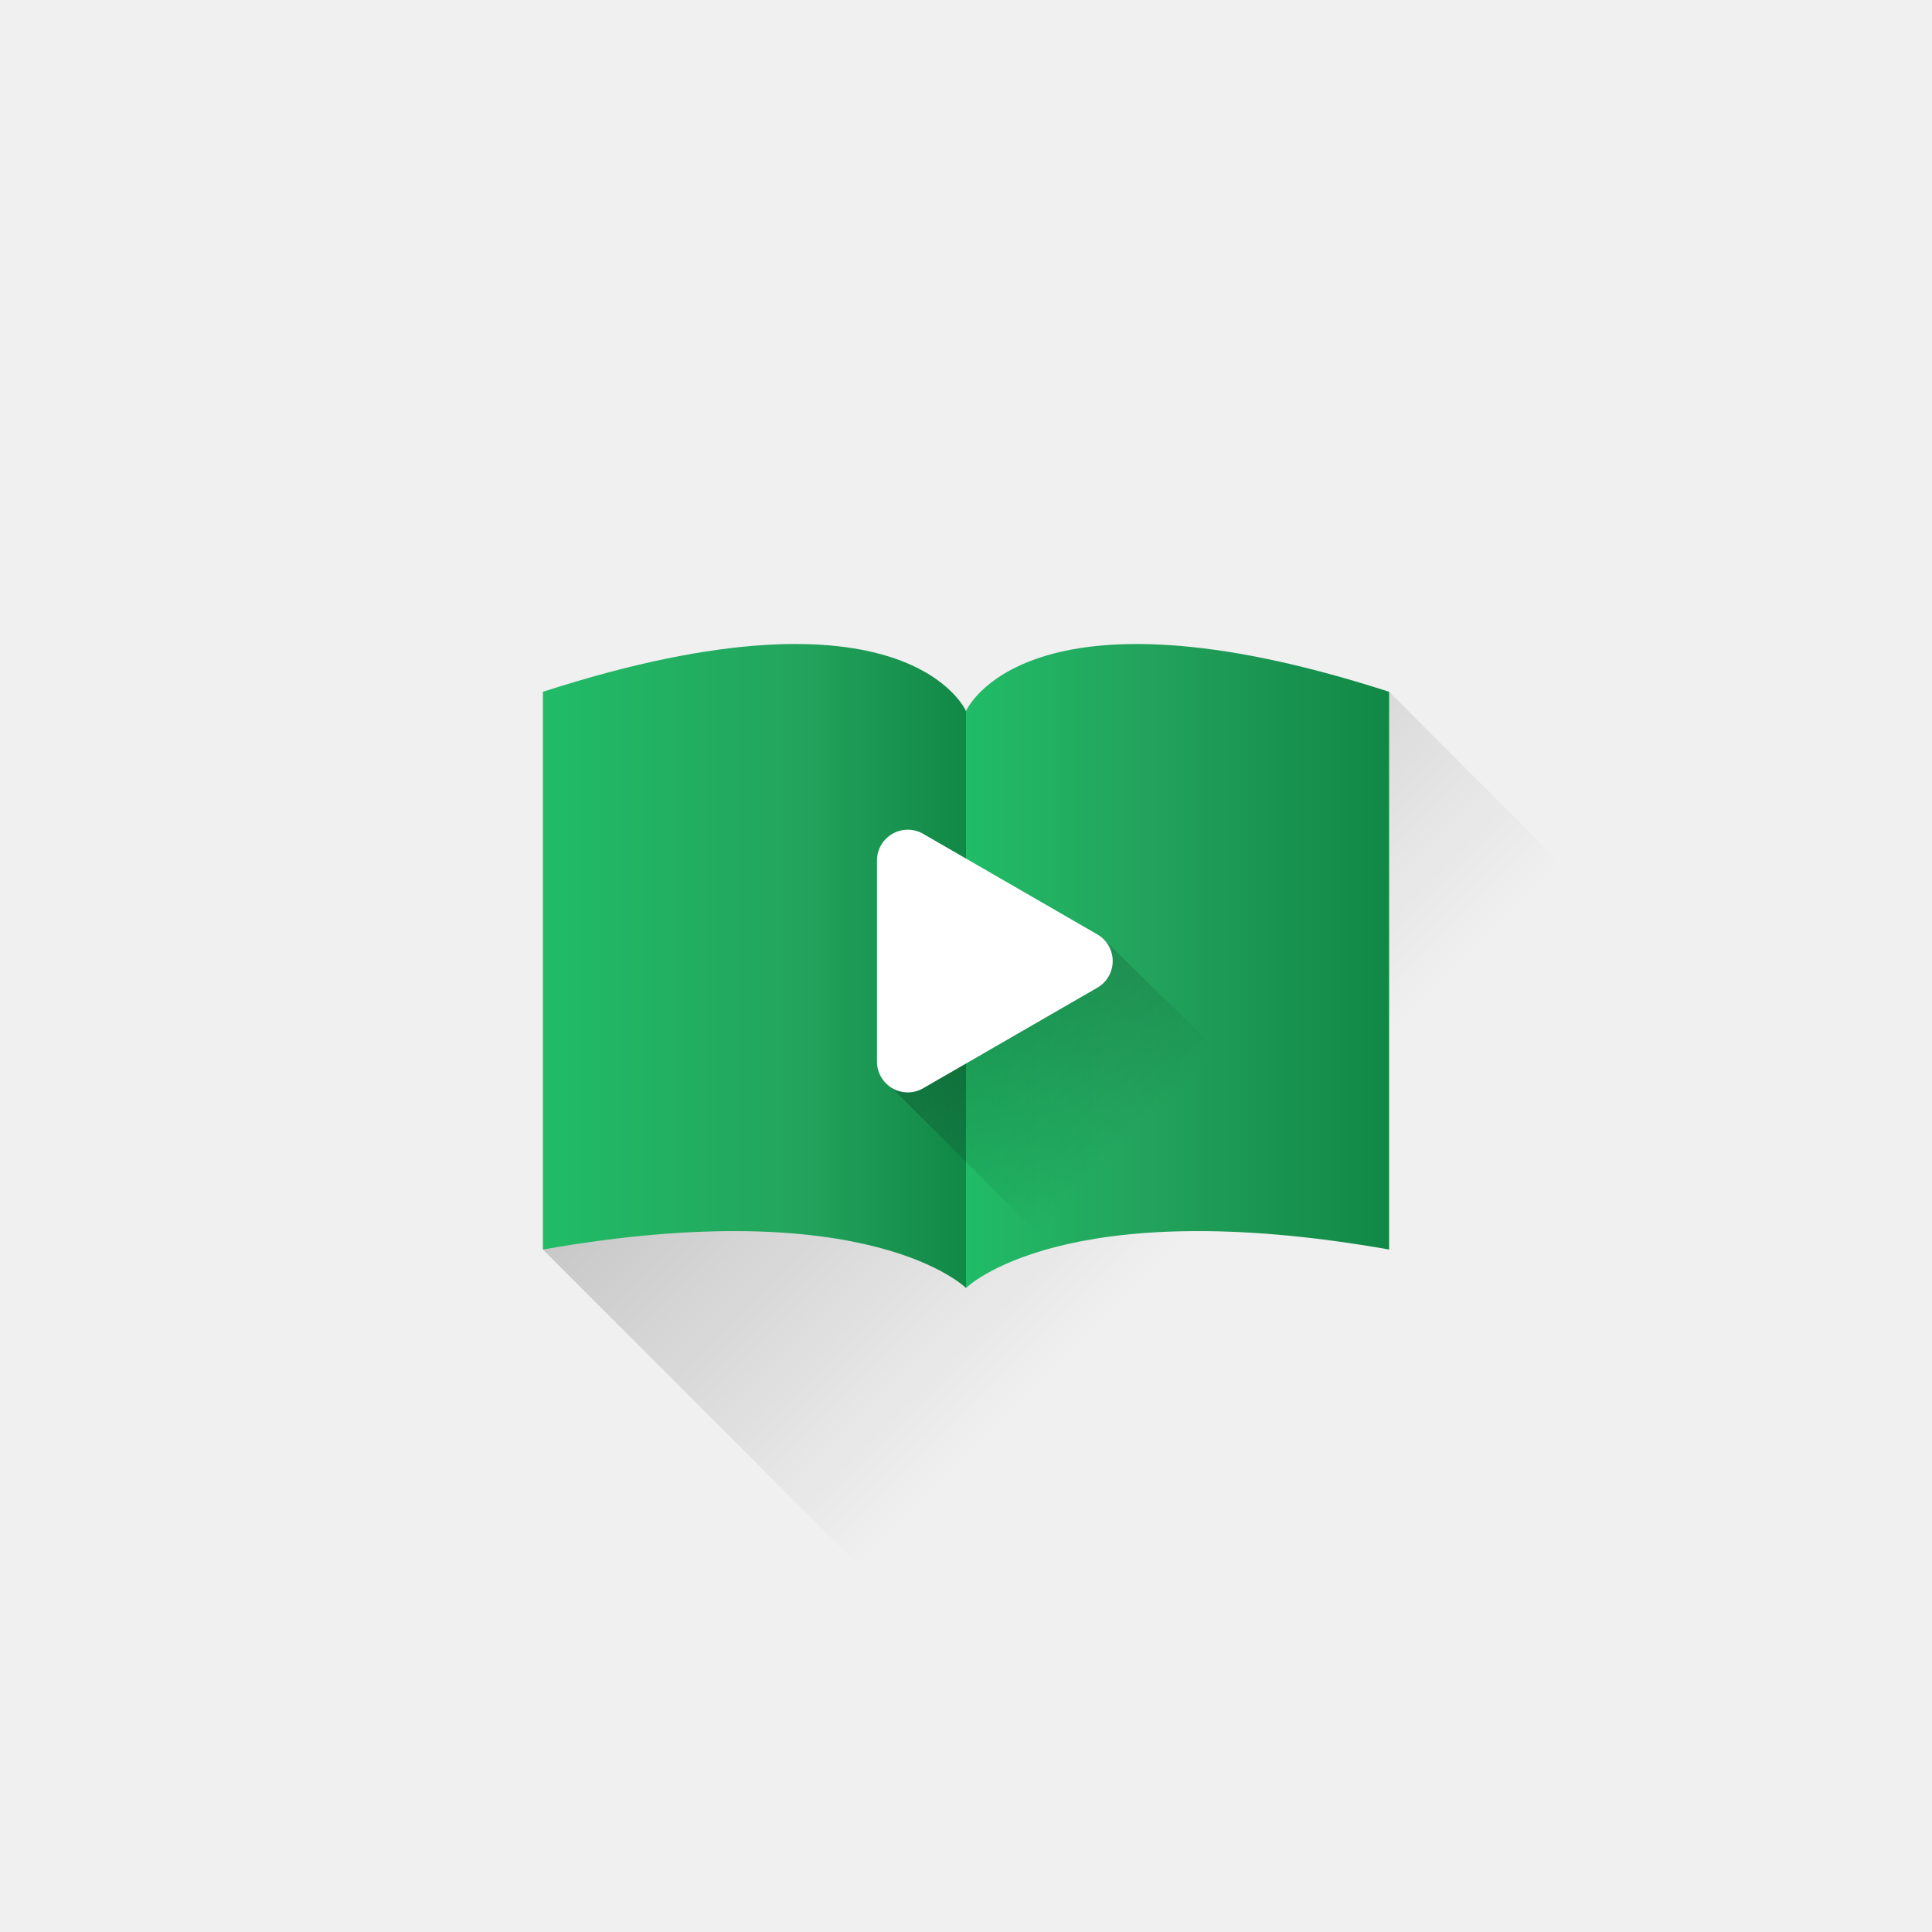
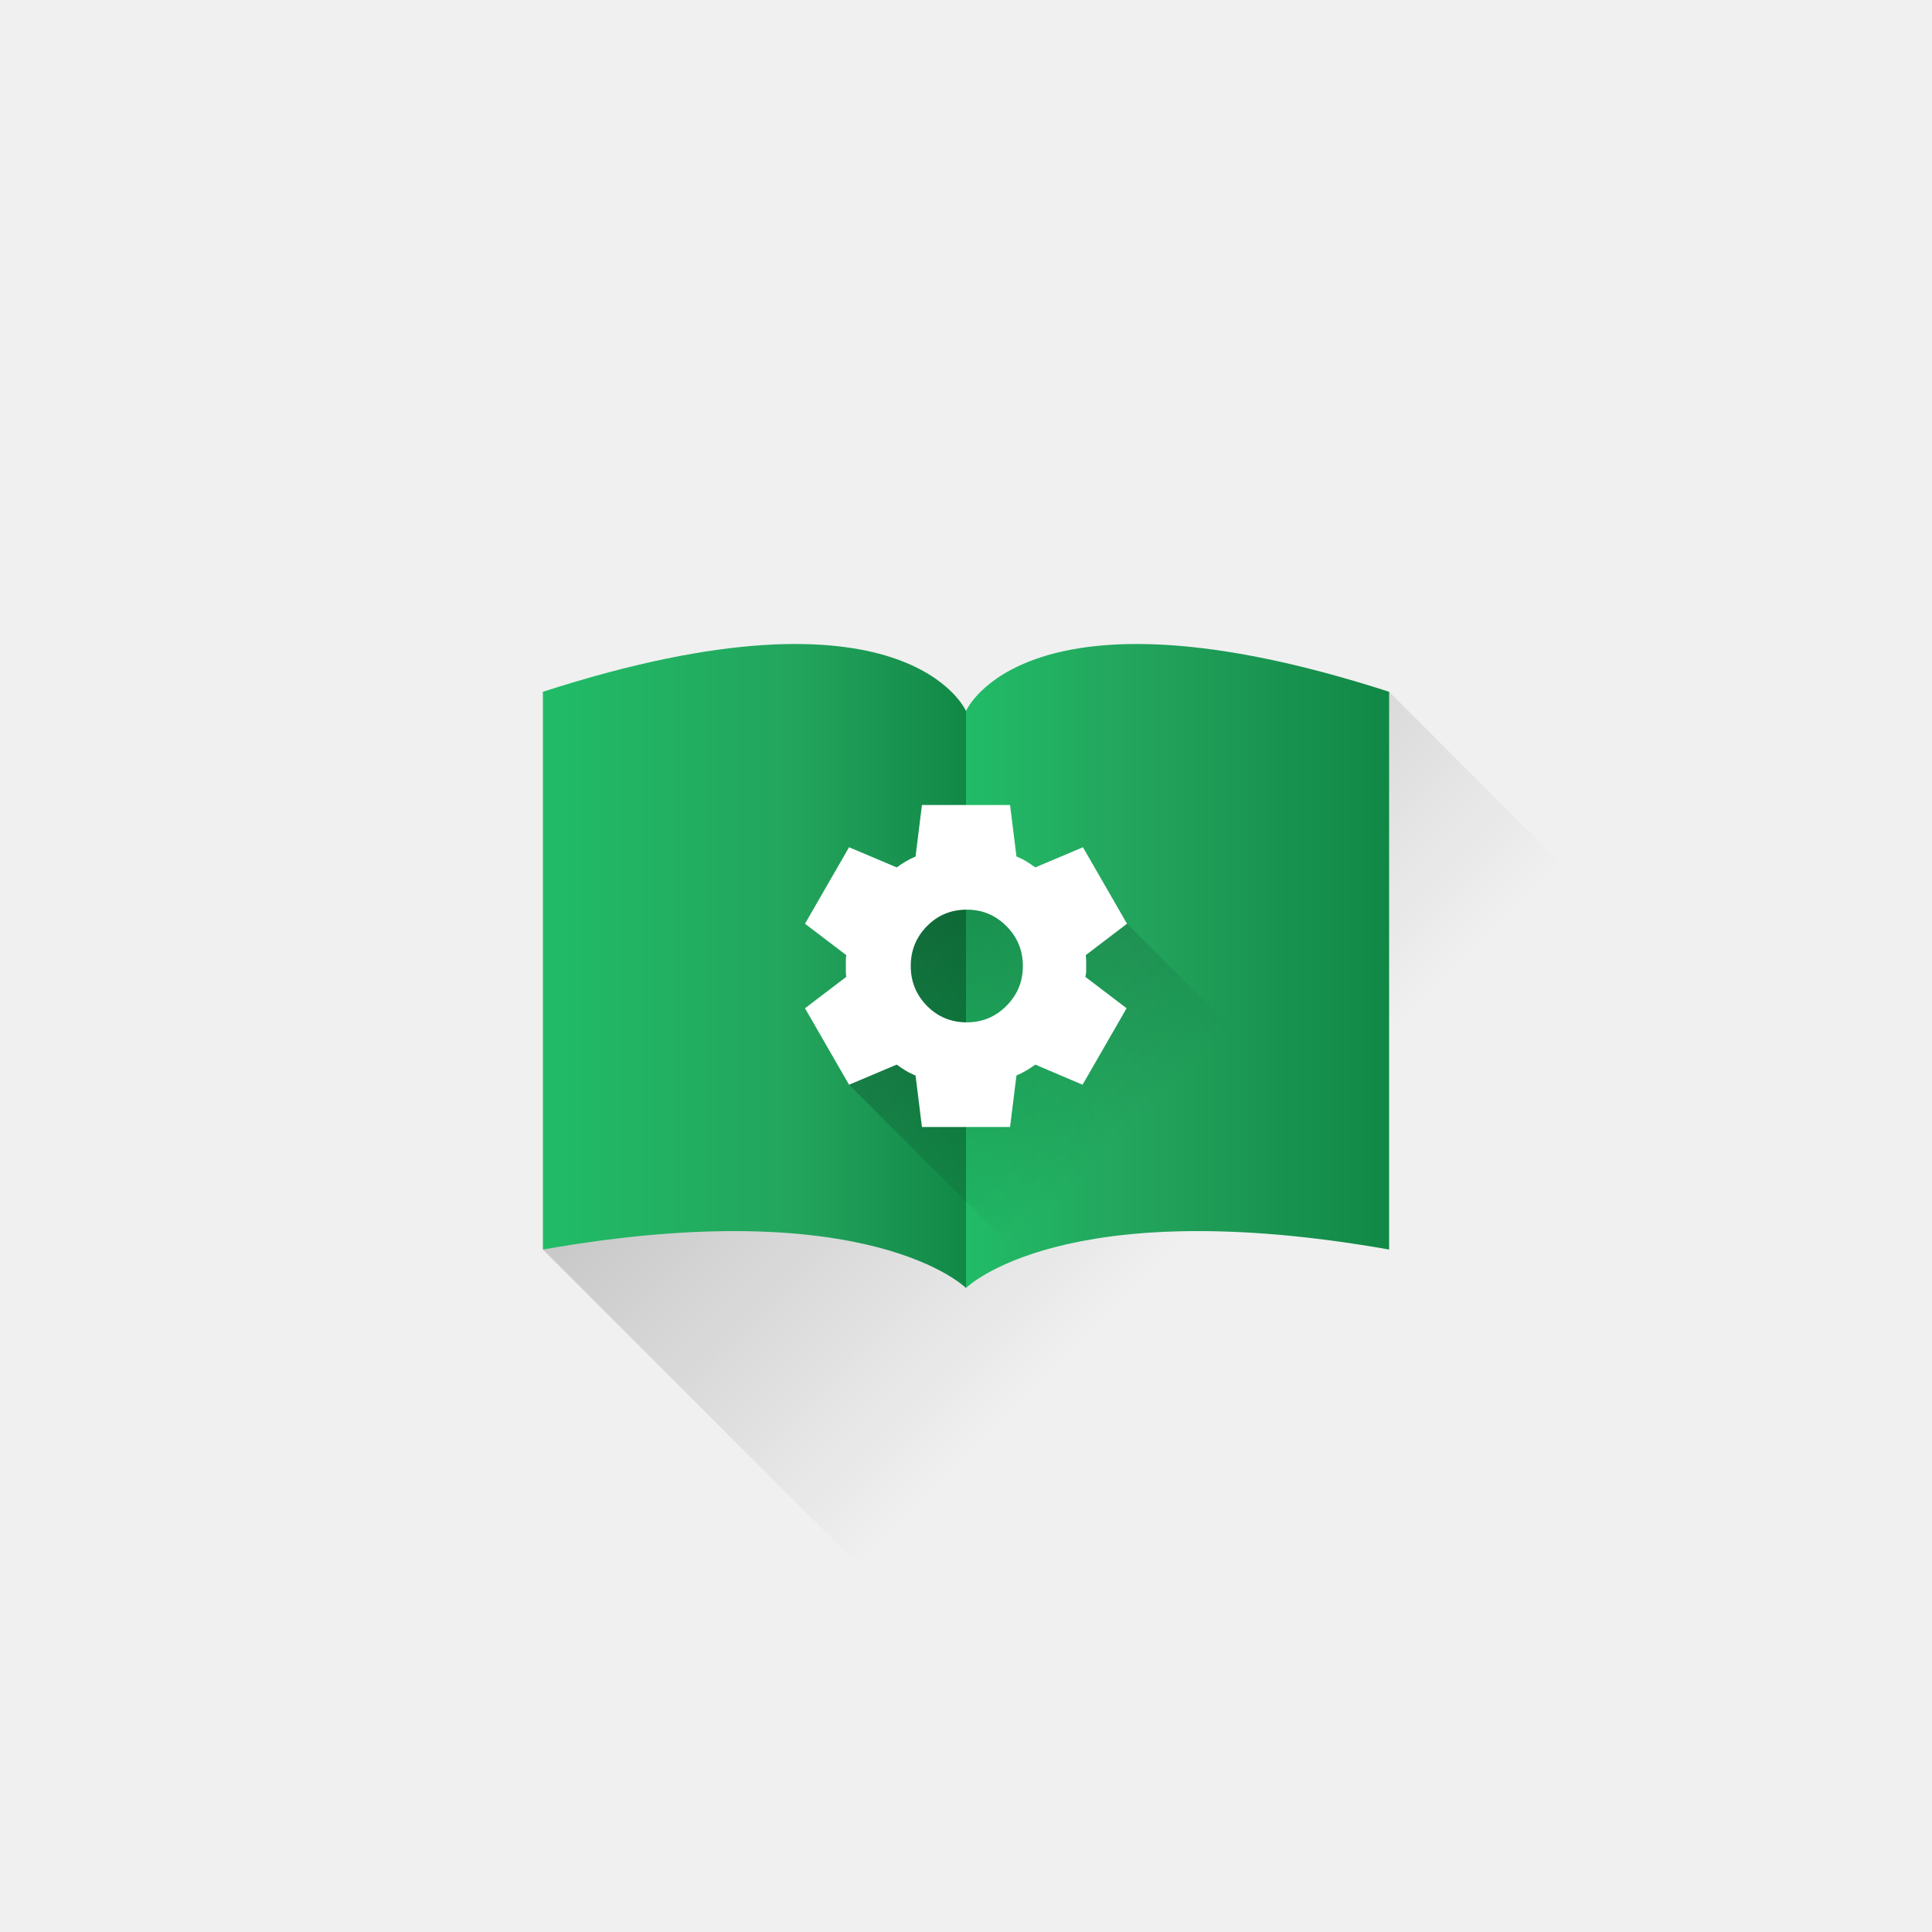
- <svg xmlns="http://www.w3.org/2000/svg" xmlns:xlink="http://www.w3.org/1999/xlink" width="108" height="108" viewBox="0 0 108 108" version="1.1" id="svg8868">
+ <svg xmlns="http://www.w3.org/2000/svg" xmlns:xlink="http://www.w3.org/1999/xlink" width="108" height="108" viewBox="0 0 108 108" version="1.1" id="svg8868" xml:space="preserve">
  <defs id="defs8865">
+     <linearGradient id="linearGradient16">
+       <stop style="stop-color:#000000;stop-opacity:0.25;" offset="0" id="stop16" />
+       <stop style="stop-color:#000000;stop-opacity:0;" offset="1" id="stop17" />
+     </linearGradient>
    <linearGradient id="linearGradient1">
      <stop style="stop-color:#21bc67;stop-opacity:1;" offset="0" id="stop1" />
      <stop style="stop-color:#23a45d;stop-opacity:1;" offset="0.399" id="stop3" />
      <stop style="stop-color:#118846;stop-opacity:1;" offset="1" id="stop2" />
    </linearGradient>
    <linearGradient id="linearGradient10732">
      <stop style="stop-color:#1e7646;stop-opacity:1;" offset="0" id="stop10728" />
      <stop style="stop-color:#045629;stop-opacity:1;" offset="1" id="stop10730" />
    </linearGradient>
    <linearGradient id="linearGradient5969" x1="168" y1="651" x2="276" y2="543" gradientUnits="userSpaceOnUse" gradientTransform="matrix(0.3527778,0,0,-0.3527778,-2.0000002e-6,284.6917)">
      <stop style="stop-color:#000000;stop-opacity:0.18;" offset="0" id="stop5959" />
      <stop style="stop-color:#000000;stop-opacity:0;" offset="1" id="stop5961" />
    </linearGradient>
    <linearGradient id="linearGradient28870" x1="179.5" y1="355.255" x2="356.5" y2="355.255" gradientUnits="userSpaceOnUse" spreadMethod="pad">
      <stop style="stop-color:#21bc67;stop-opacity:1;" offset="0" id="stop4010" />
      <stop style="stop-color:#23a45d;stop-opacity:1;" offset="0.602" id="stop4012" />
      <stop style="stop-color:#118846;stop-opacity:1;" offset="1" id="stop4014" />
    </linearGradient>
    <linearGradient id="linearGradient28870-1" x1="179.5" y1="355.255" x2="356.5" y2="355.255" gradientUnits="userSpaceOnUse" xlink:href="#linearGradient6255">
      <stop style="stop-color:#2bd67d;stop-opacity:1;" offset="0" id="stop28864" />
      <stop style="stop-color:#23a45d;stop-opacity:1;" offset="0.396" id="stop28866" />
      <stop style="stop-color:#118846;stop-opacity:1;" offset="1" id="stop3274" />
    </linearGradient>
    <linearGradient id="linearGradient6255" x1="0.75" y1="806.625" x2="384" y2="423" gradientUnits="userSpaceOnUse" gradientTransform="matrix(0.3527778,0,0,-0.3527778,-2.0000002e-6,284.6917)">
      <stop style="stop-color:#26827a;stop-opacity:1;" offset="0" id="stop6251" />
      <stop style="stop-color:#006155;stop-opacity:1;" offset="1" id="stop6249" />
    </linearGradient>
    <linearGradient id="linearGradient2817" x1="201.927" y1="598.61" x2="242.194" y2="558.343" gradientUnits="userSpaceOnUse" gradientTransform="matrix(0.3527778,0,0,-0.3527778,-2.0000002e-6,284.6917)">
      <stop style="stop-color:#000000;stop-opacity:0.179;" offset="0" id="stop2811" />
      <stop style="stop-color:#000000;stop-opacity:0;" offset="1" id="stop2813" />
    </linearGradient>
    <linearGradient xlink:href="#linearGradient10732" id="linearGradient10734" x1="0" y1="0" x2="108" y2="108" gradientUnits="userSpaceOnUse" />
    <linearGradient xlink:href="#linearGradient1" id="linearGradient2" x1="192" y1="613.455" x2="324" y2="613.455" gradientUnits="userSpaceOnUse" />
+     <linearGradient xlink:href="#linearGradient16" id="linearGradient17" x1="51.144" y1="51.292" x2="63" y2="63.148" gradientUnits="userSpaceOnUse" />
  </defs>
  <g id="layer1">
    <circle style="display:none;fill:none;stroke:#000000;stroke-width:1.531;stroke-opacity:1" id="path9043" cx="54" cy="54" r="33" />
    <rect style="display:none;fill:url(#linearGradient10734);fill-opacity:1;stroke:none;stroke-width:0.5;stroke-opacity:1" id="rect10703" width="108" height="108" x="0" y="0" />
    <g id="layer1-1" style="display:inline" transform="matrix(0.5079231,0,0,0.5079231,19.59667,19.31991)">
      <path style="display:inline;fill:url(#linearGradient5969);fill-opacity:1;stroke:none;stroke-width:0.265px;stroke-linecap:butt;stroke-linejoin:miter;stroke-opacity:1" d="M 21.167,99.483 57.15,135.467 h 78.317 V 59.267 L 114.3,38.1 77.655,87.776 45.111,88.371 21.167,99.483" id="path5957" />
      <g id="g30692" style="display:inline" transform="matrix(0.3527778,0,0,-0.3527778,-2.0000002e-6,284.6917)">
        <path style="fill:url(#linearGradient28870);fill-opacity:1;stroke:none;stroke-width:1px;stroke-linecap:butt;stroke-linejoin:miter;stroke-opacity:1" d="m 180,468 c 151.5,49 176,-8 176,-8 v -240 c 0,0 -40,40 -176,16 z" id="path17621" transform="matrix(0.75,0,0,0.75,-75.00001,348)" />
        <path style="fill:url(#linearGradient2);stroke:none;stroke-width:0.75px;stroke-linecap:butt;stroke-linejoin:miter;stroke-opacity:1" d="m 324,699 c -113.625,36.75 -132,-6 -132,-6 V 513 c 0,0 30,30 132,12 z" id="path32338" />
      </g>
-       <path style="display:inline;fill:url(#linearGradient2817);fill-opacity:1;stroke:none;stroke-width:0.265px;stroke-linecap:butt;stroke-linejoin:miter;stroke-opacity:1" d="m 59.619,81.727 42.535,42.535 19.488,-21.009 -38.791,-37.951 z" id="path2713" />
-       <path style="display:inline;fill:#ffffff;fill-opacity:1;stroke-width:0.01" id="path20680" d="m 315.215,268 -78.431,45.282 a 13.856,13.856 30 0 1 -20.785,-12 v -90.564 a 13.856,13.856 150 0 1 20.785,-12 L 315.215,244 a 13.856,13.856 90 0 1 0,24 z" transform="matrix(0.2444116,0,0,0.2444116,5.14388,5.163969)" />
+       <path style="display:none;fill:url(#linearGradient2817);fill-opacity:1;stroke:none;stroke-width:0.265px;stroke-linecap:butt;stroke-linejoin:miter;stroke-opacity:1" d="m 59.619,81.727 42.535,42.535 19.488,-21.009 -38.791,-37.951 z" id="path2713" />
+       <path style="display:none;fill:#ffffff;fill-opacity:1;stroke-width:0.01" id="path20680" d="m 315.215,268 -78.431,45.282 a 13.856,13.856 30 0 1 -20.785,-12 v -90.564 a 13.856,13.856 150 0 1 20.785,-12 L 315.215,244 a 13.856,13.856 90 0 1 0,24 z" transform="matrix(0.2444116,0,0,0.2444116,5.14388,5.163969)" />
+       <path style="display:inline;fill:url(#linearGradient17);stroke:none;stroke-width:1px;stroke-linecap:butt;stroke-linejoin:miter;stroke-opacity:1" d="m 47.463,60.637 9.341,9.341 13.164,-11.373 -6.967,-6.967 -9.766,-1.637 -3.234,2 -2.537,8.637" id="path16" transform="matrix(1.968802,0,0,1.968802,-38.58197,-38.03707)" />
+       <path d="M 62.885,85.997 62.18,80.327 C 61.798,80.18 61.438,80.002 61.1,79.796 60.762,79.589 60.431,79.368 60.108,79.131 l -5.245,2.215 -4.849,-8.417 4.54,-3.455 c -0.029,-0.207 -0.044,-0.406 -0.044,-0.598 v -1.196 c 0,-0.192 0.015,-0.391 0.044,-0.598 l -4.54,-3.455 4.849,-8.417 5.245,2.215 c 0.323,-0.236 0.661,-0.458 1.014,-0.664 0.353,-0.207 0.705,-0.384 1.058,-0.532 l 0.705,-5.67 h 9.697 l 0.705,5.67 c 0.382,0.148 0.742,0.325 1.08,0.532 0.338,0.207 0.669,0.428 0.992,0.664 l 5.245,-2.215 4.849,8.417 -4.54,3.455 c 0.029,0.207 0.044,0.406 0.044,0.598 v 1.196 c 0,0.192 -0.029,0.391 -0.088,0.598 l 4.54,3.455 -4.849,8.417 -5.201,-2.215 c -0.323,0.236 -0.661,0.458 -1.014,0.664 -0.353,0.207 -0.705,0.384 -1.058,0.532 l -0.705,5.67 z m 4.937,-11.517 c 1.704,0 3.159,-0.605 4.364,-1.816 1.205,-1.211 1.807,-2.673 1.807,-4.386 0,-1.713 -0.602,-3.175 -1.807,-4.386 -1.205,-1.211 -2.659,-1.816 -4.364,-1.816 -1.734,0 -3.196,0.605 -4.386,1.816 -1.19,1.211 -1.785,2.673 -1.785,4.386 0,1.713 0.595,3.175 1.785,4.386 1.19,1.211 2.652,1.816 4.386,1.816 z" id="path1" style="fill:#ffffff;fill-opacity:1;fill-rule:nonzero;stroke:#000000;stroke-width:0;stroke-dasharray:none;stroke-opacity:1" />
    </g>
  </g>
</svg>
